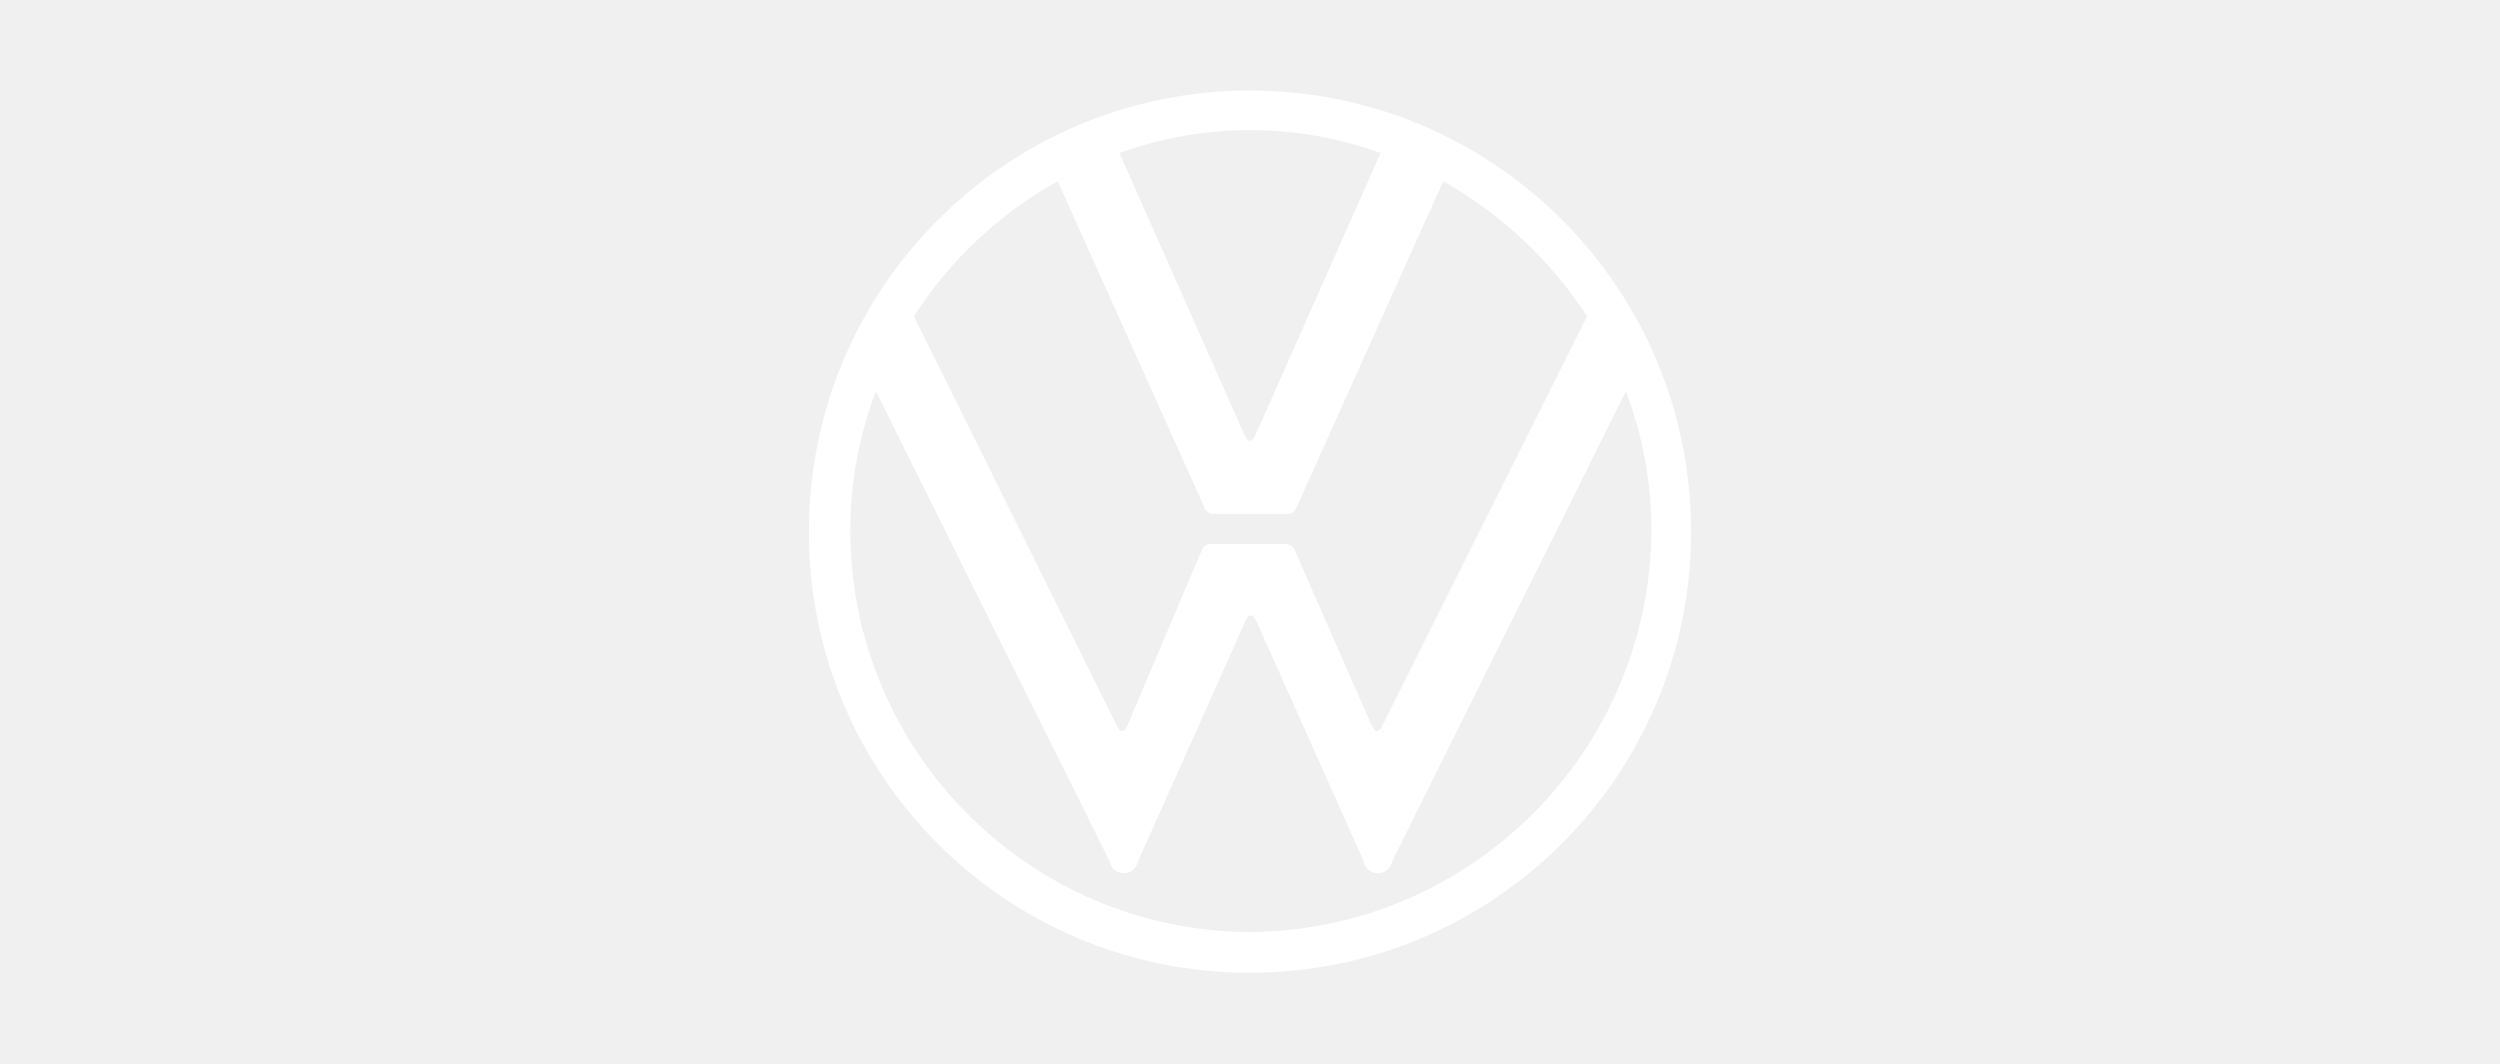
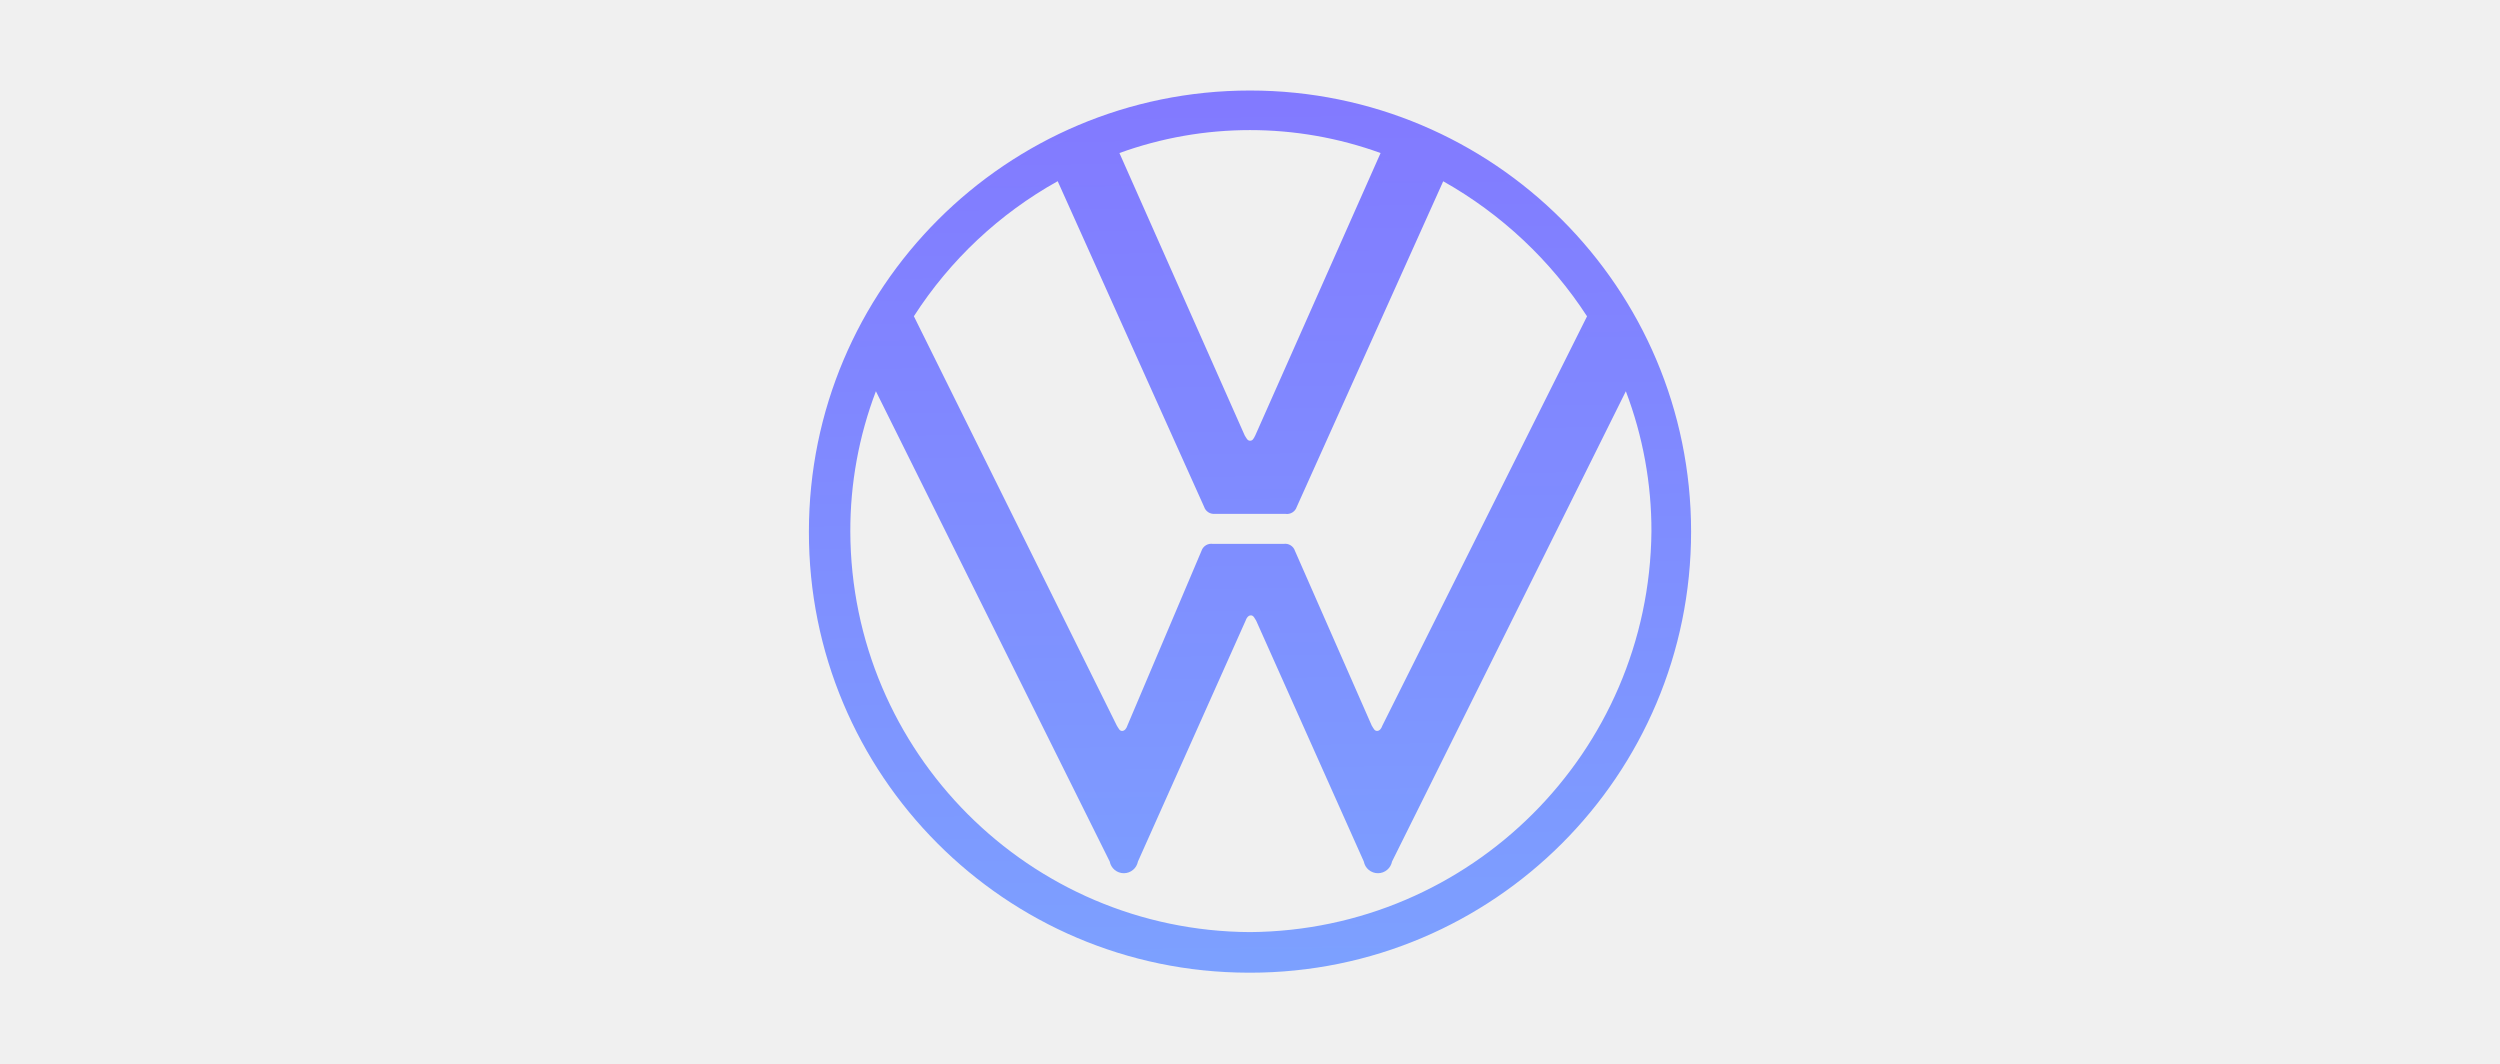
<svg xmlns="http://www.w3.org/2000/svg" width="174" height="74" viewBox="0 0 174 74">
  <defs>
    <style>
-       .cls-1, .cls-2 {
+       .cls-1 {
        fill: #fff;
+         opacity: 0;
      }

-       .cls-1 {
-         opacity: 0;
+       .cls-2 {
+         fill: url(#linear-gradient);
      }
    </style>
+     <linearGradient id="linear-gradient" x1="86.63" y1="7.395" x2="87.43" y2="71.395" gradientUnits="userSpaceOnUse">
+       <stop offset="0" stop-color="#827aff" />
+       <stop offset="1" stop-color="#7ca3ff" />
+     </linearGradient>
  </defs>
  <g id="Layer_2" data-name="Layer 2">
    <g id="Layer_2-2" data-name="Layer 2">
      <rect class="cls-1" width="174" height="74" />
    </g>
    <g id="Layer_1-2" data-name="Layer 1">
      <path id="Caminho_122" data-name="Caminho 122" class="cls-2" d="M87,64.874A27.964,27.964,0,0,1,59.182,36.995a27.273,27.273,0,0,1,1.781-9.764L77.236,59.962a1,1,0,0,0,1.965,0l7.492-16.764c.061-.184.184-.368.368-.368s.246.184.368.368l7.492,16.764a1,1,0,0,0,1.965,0l16.273-32.73a27.272,27.272,0,0,1,1.781,9.764A28.15,28.15,0,0,1,87,64.874Zm0-34.2c-.184,0-.246-.184-.368-.368l-8.72-19.655a26.665,26.665,0,0,1,18.177,0l-8.72,19.651C87.246,30.547,87.184,30.674,87,30.674Zm-8.9,20.2c-.184,0-.246-.184-.368-.368L63.606,22.011a28.259,28.259,0,0,1,10.009-9.4L83.806,35.274a.715.715,0,0,0,.737.491h4.913a.718.718,0,0,0,.8-.491l10.192-22.658a28.78,28.78,0,0,1,10.01,9.4L96.211,50.505c-.061.184-.184.368-.368.368s-.246-.184-.368-.368L90.132,38.346a.718.718,0,0,0-.8-.491H84.421a.718.718,0,0,0-.8.491L78.464,50.505c-.058.184-.184.369-.368.369ZM87,67.7A30.7,30.7,0,1,0,56.3,37h0A30.637,30.637,0,0,0,86.875,67.699q.063 0.0.125,0Z" />
    </g>
  </g>
</svg>
